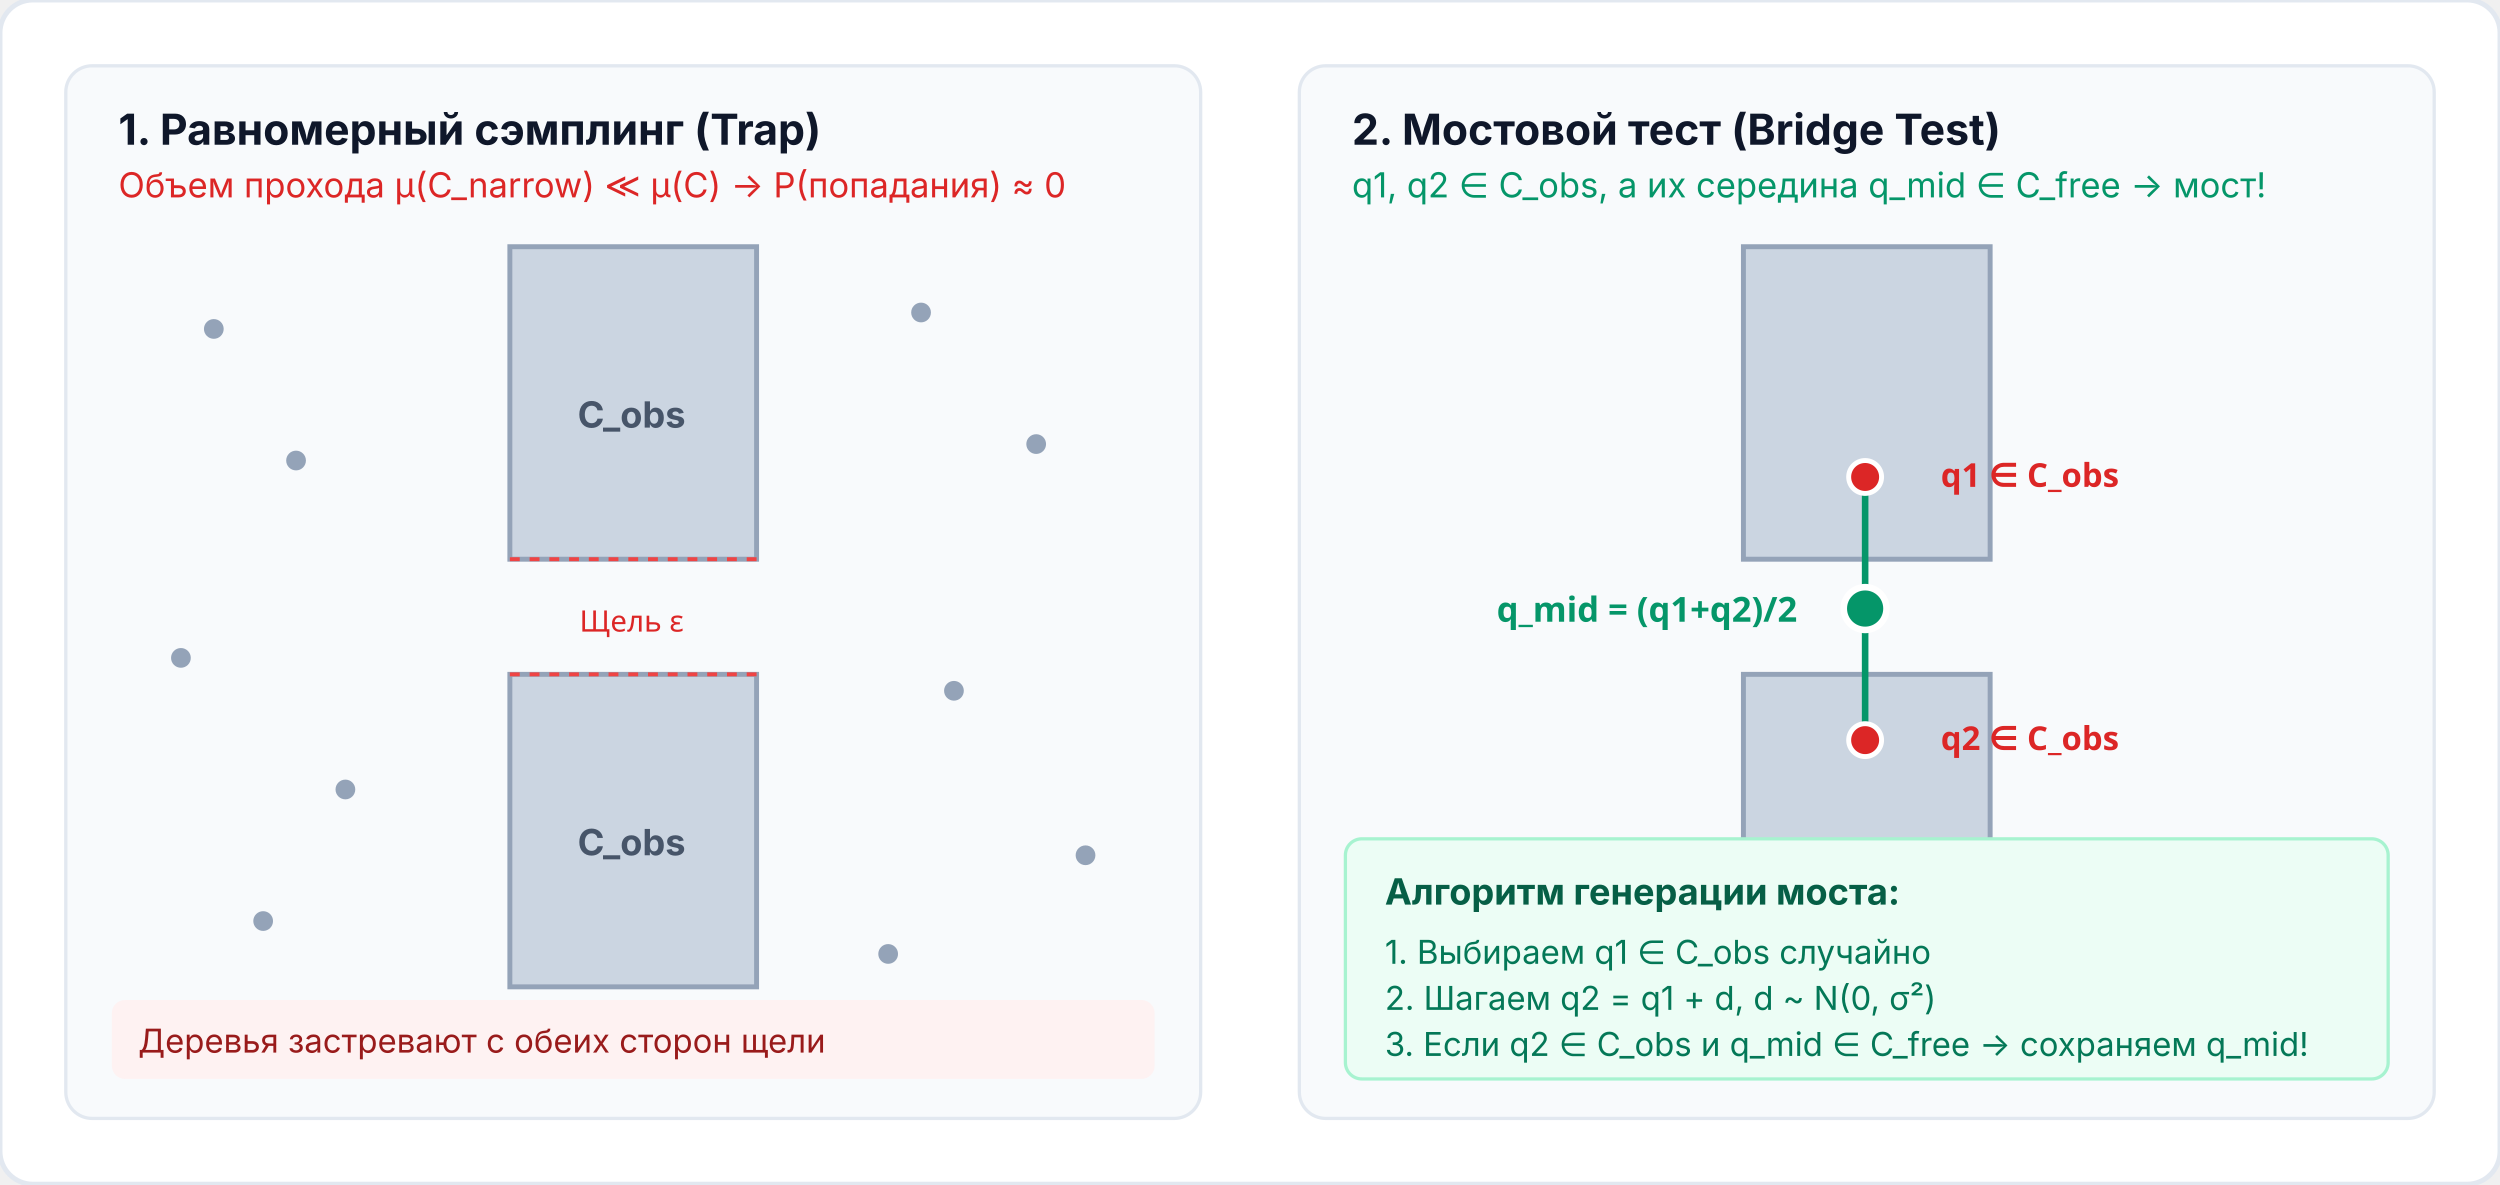
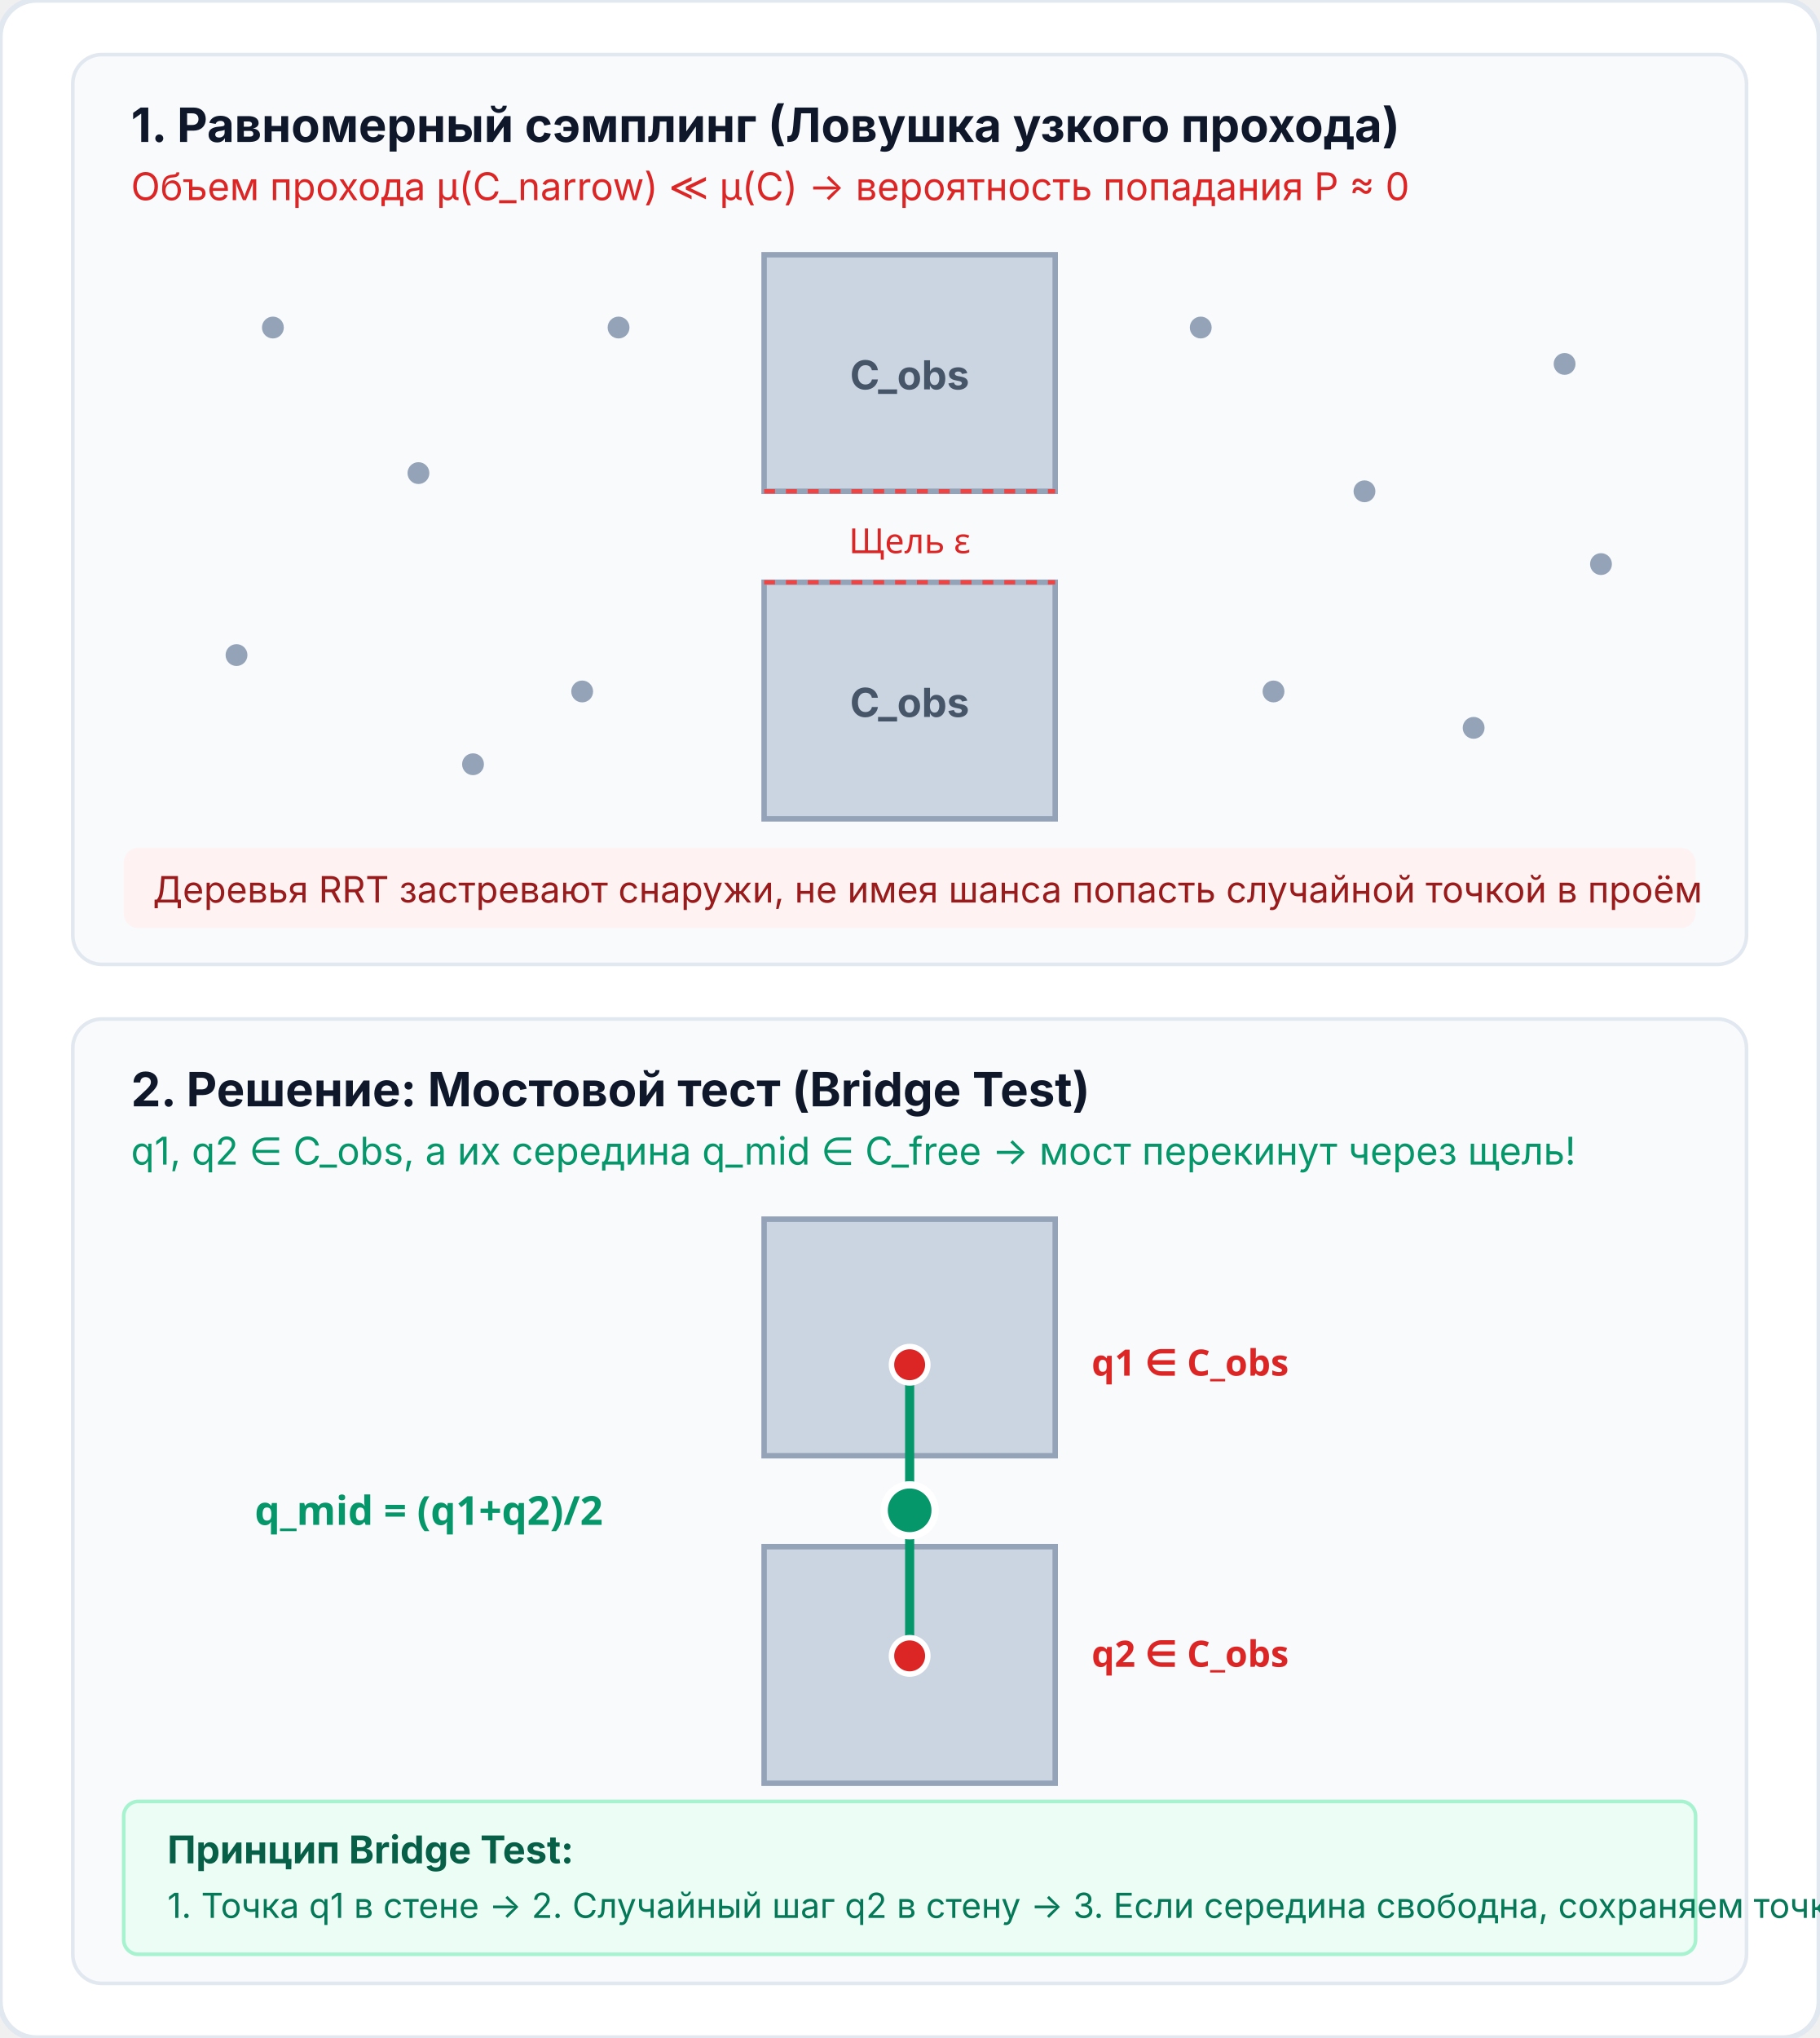
- <svg xmlns="http://www.w3.org/2000/svg" viewBox="0 0 760 360" width="100%" height="100%">
+ <svg xmlns="http://www.w3.org/2000/svg" viewBox="0 0 500 560" width="100%" height="100%">
  <rect width="100%" height="100%" rx="10" fill="#ffffff" stroke="#e2e8f0" stroke-width="1.5" />
-   <g transform="translate(20, 20)">
-     <rect width="345" height="320" rx="8" fill="#f8fafc" stroke="#e2e8f0" stroke-width="1" />
-     <text x="16" y="24" font-family="Inter, sans-serif" font-size="13" font-weight="700" fill="#0f172a">1. Равномерный сэмплинг (Trap)</text>
-     <text x="16" y="40" font-family="Inter, sans-serif" font-size="10.5" fill="#dc2626">Объем прохода μ(C_narrow) ≪ μ(C) → P(попадания) ≈ 0</text>
-     <rect x="135" y="55" width="75" height="95" fill="#cbd5e1" stroke="#94a3b8" stroke-width="1.5" />
-     <rect x="135" y="185" width="75" height="95" fill="#cbd5e1" stroke="#94a3b8" stroke-width="1.5" />
-     <text x="172" y="110" text-anchor="middle" font-family="Inter" font-size="11" font-weight="700" fill="#475569">C_obs</text>
-     <text x="172" y="240" text-anchor="middle" font-family="Inter" font-size="11" font-weight="700" fill="#475569">C_obs</text>
-     <line x1="135" y1="150" x2="210" y2="150" stroke="#ef4444" stroke-width="1.2" stroke-dasharray="3,3" />
-     <line x1="135" y1="185" x2="210" y2="185" stroke="#ef4444" stroke-width="1.2" stroke-dasharray="3,3" />
-     <text x="172" y="172" text-anchor="middle" font-family="JetBrains Mono" font-size="9" fill="#dc2626">Щель ε</text>
+   <g transform="translate(20, 15)">
+     <rect width="460" height="250" rx="8" fill="#f8fafc" stroke="#e2e8f0" stroke-width="1" />
+     <text x="16" y="24" font-family="Inter, sans-serif" font-size="13" font-weight="700" fill="#0f172a">1. Равномерный сэмплинг (Ловушка узкого прохода)</text>
+     <text x="16" y="40" font-family="Inter, sans-serif" font-size="10.5" fill="#dc2626">Объем прохода μ(C_narrow) ≪ μ(C) → вероятность попадания P ≈ 0</text>
+     <rect x="190" y="55" width="80" height="65" fill="#cbd5e1" stroke="#94a3b8" stroke-width="1.5" />
+     <rect x="190" y="145" width="80" height="65" fill="#cbd5e1" stroke="#94a3b8" stroke-width="1.5" />
+     <text x="230" y="92" text-anchor="middle" font-family="Inter" font-size="11" font-weight="700" fill="#475569">C_obs</text>
+     <text x="230" y="182" text-anchor="middle" font-family="Inter" font-size="11" font-weight="700" fill="#475569">C_obs</text>
+     <line x1="190" y1="120" x2="270" y2="120" stroke="#ef4444" stroke-width="1.2" stroke-dasharray="3,3" />
+     <line x1="190" y1="145" x2="270" y2="145" stroke="#ef4444" stroke-width="1.2" stroke-dasharray="3,3" />
+     <text x="230" y="137" text-anchor="middle" font-family="JetBrains Mono" font-size="9.5" fill="#dc2626">Щель ε</text>
    <g fill="#94a3b8">
-       <circle cx="45" cy="80" r="3" />
-       <circle cx="70" cy="120" r="3" />
-       <circle cx="35" cy="180" r="3" />
-       <circle cx="85" cy="220" r="3" />
-       <circle cx="60" cy="260" r="3" />
-       <circle cx="260" cy="75" r="3" />
-       <circle cx="295" cy="115" r="3" />
-       <circle cx="270" cy="190" r="3" />
-       <circle cx="310" cy="240" r="3" />
-       <circle cx="250" cy="270" r="3" />
+       <circle cx="55" cy="75" r="3" />
+       <circle cx="95" cy="115" r="3" />
+       <circle cx="45" cy="165" r="3" />
+       <circle cx="110" cy="195" r="3" />
+       <circle cx="150" cy="75" r="3" />
+       <circle cx="140" cy="175" r="3" />
+       <circle cx="310" cy="75" r="3" />
+       <circle cx="355" cy="120" r="3" />
+       <circle cx="410" cy="85" r="3" />
+       <circle cx="330" cy="175" r="3" />
+       <circle cx="385" cy="185" r="3" />
+       <circle cx="420" cy="140" r="3" />
    </g>
-     <rect x="14" y="284" width="317" height="24" rx="4" fill="#fef2f2" />
-     <text x="22" y="300" font-family="Inter, sans-serif" font-size="10" fill="#991b1b">Деревья застревают с обеих сторон щели</text>
+     <rect x="14" y="218" width="432" height="22" rx="4" fill="#fef2f2" />
+     <text x="22" y="233" font-family="Inter, sans-serif" font-size="10" fill="#991b1b">Деревья RRT застревают снаружи, не имея шанса попасть случайной точкой в проём</text>
  </g>
-   <g transform="translate(395, 20)">
-     <rect width="345" height="320" rx="8" fill="#f8fafc" stroke="#e2e8f0" stroke-width="1" />
-     <text x="16" y="24" font-family="Inter, sans-serif" font-size="13" font-weight="700" fill="#0f172a">2. Мостовой тест (Bridge Test)</text>
-     <text x="16" y="40" font-family="Inter, sans-serif" font-size="10.5" fill="#059669">q1, q2 ∈ C_obs, а их середина q_mid ∈ C_free → мост!</text>
-     <rect x="135" y="55" width="75" height="95" fill="#cbd5e1" stroke="#94a3b8" stroke-width="1.5" />
-     <rect x="135" y="185" width="75" height="95" fill="#cbd5e1" stroke="#94a3b8" stroke-width="1.5" />
-     <line x1="172" y1="125" x2="172" y2="205" stroke="#059669" stroke-width="2" />
-     <circle cx="172" cy="125" r="5" fill="#dc2626" stroke="#ffffff" stroke-width="1.5" />
-     <text x="195" y="128" font-family="JetBrains Mono" font-size="10" font-weight="700" fill="#dc2626">q1 ∈ C_obs</text>
-     <circle cx="172" cy="205" r="5" fill="#dc2626" stroke="#ffffff" stroke-width="1.5" />
-     <text x="195" y="208" font-family="JetBrains Mono" font-size="10" font-weight="700" fill="#dc2626">q2 ∈ C_obs</text>
-     <circle cx="172" cy="165" r="6.5" fill="#059669" stroke="#ffffff" stroke-width="2" />
-     <text x="60" y="169" font-family="JetBrains Mono" font-size="10.5" font-weight="700" fill="#059669">q_mid = (q1+q2)/2</text>
-     <g transform="translate(14, 235)">
-       <rect width="317" height="73" rx="5" fill="#ecfdf5" stroke="#a7f3d0" stroke-width="1" />
-       <text x="12" y="20" font-family="Inter, sans-serif" font-size="11" font-weight="700" fill="#065f46">Алгоритм генерации моста:</text>
-       <text x="12" y="38" font-family="Inter, sans-serif" font-size="10" fill="#047857">1. Выбираем q1 ∈ C_obs случайно</text>
-       <text x="12" y="52" font-family="Inter, sans-serif" font-size="10" fill="#047857">2. Шагаем q2 = q1 + d, d ~ N(0, σ²)</text>
-       <text x="12" y="66" font-family="Inter, sans-serif" font-size="10" fill="#047857">3. Если q2 ∈ C_obs и q_mid ∈ C_free → сохраняем q_mid!</text>
+   <g transform="translate(20, 280)">
+     <rect width="460" height="265" rx="8" fill="#f8fafc" stroke="#e2e8f0" stroke-width="1" />
+     <text x="16" y="24" font-family="Inter, sans-serif" font-size="13" font-weight="700" fill="#0f172a">2. Решение: Мостовой тест (Bridge Test)</text>
+     <text x="16" y="40" font-family="Inter, sans-serif" font-size="10.5" fill="#059669">q1, q2 ∈ C_obs, а их середина q_mid ∈ C_free → мост перекинут через щель!</text>
+     <rect x="190" y="55" width="80" height="65" fill="#cbd5e1" stroke="#94a3b8" stroke-width="1.5" />
+     <rect x="190" y="145" width="80" height="65" fill="#cbd5e1" stroke="#94a3b8" stroke-width="1.5" />
+     <line x1="230" y1="95" x2="230" y2="175" stroke="#059669" stroke-width="2.5" />
+     <circle cx="230" cy="95" r="5" fill="#dc2626" stroke="#ffffff" stroke-width="1.5" />
+     <text x="280" y="98" font-family="JetBrains Mono" font-size="10" font-weight="700" fill="#dc2626">q1 ∈ C_obs</text>
+     <circle cx="230" cy="175" r="5" fill="#dc2626" stroke="#ffffff" stroke-width="1.5" />
+     <text x="280" y="178" font-family="JetBrains Mono" font-size="10" font-weight="700" fill="#dc2626">q2 ∈ C_obs</text>
+     <circle cx="230" cy="135" r="7" fill="#059669" stroke="#ffffff" stroke-width="2" />
+     <text x="50" y="139" font-family="JetBrains Mono" font-size="11" font-weight="700" fill="#059669">q_mid = (q1+q2)/2</text>
+     <g transform="translate(14, 215)">
+       <rect width="432" height="42" rx="4" fill="#ecfdf5" stroke="#a7f3d0" stroke-width="1" />
+       <text x="12" y="17" font-family="Inter, sans-serif" font-size="10.5" font-weight="700" fill="#065f46">Принцип Bridge Test:</text>
+       <text x="12" y="32" font-family="Inter, sans-serif" font-size="9.5" fill="#047857">1. Точка q1 в стене → 2. Случайный шаг q2 в стену → 3. Если середина свободна, сохраняем точку в проходе!</text>
    </g>
  </g>
</svg>
